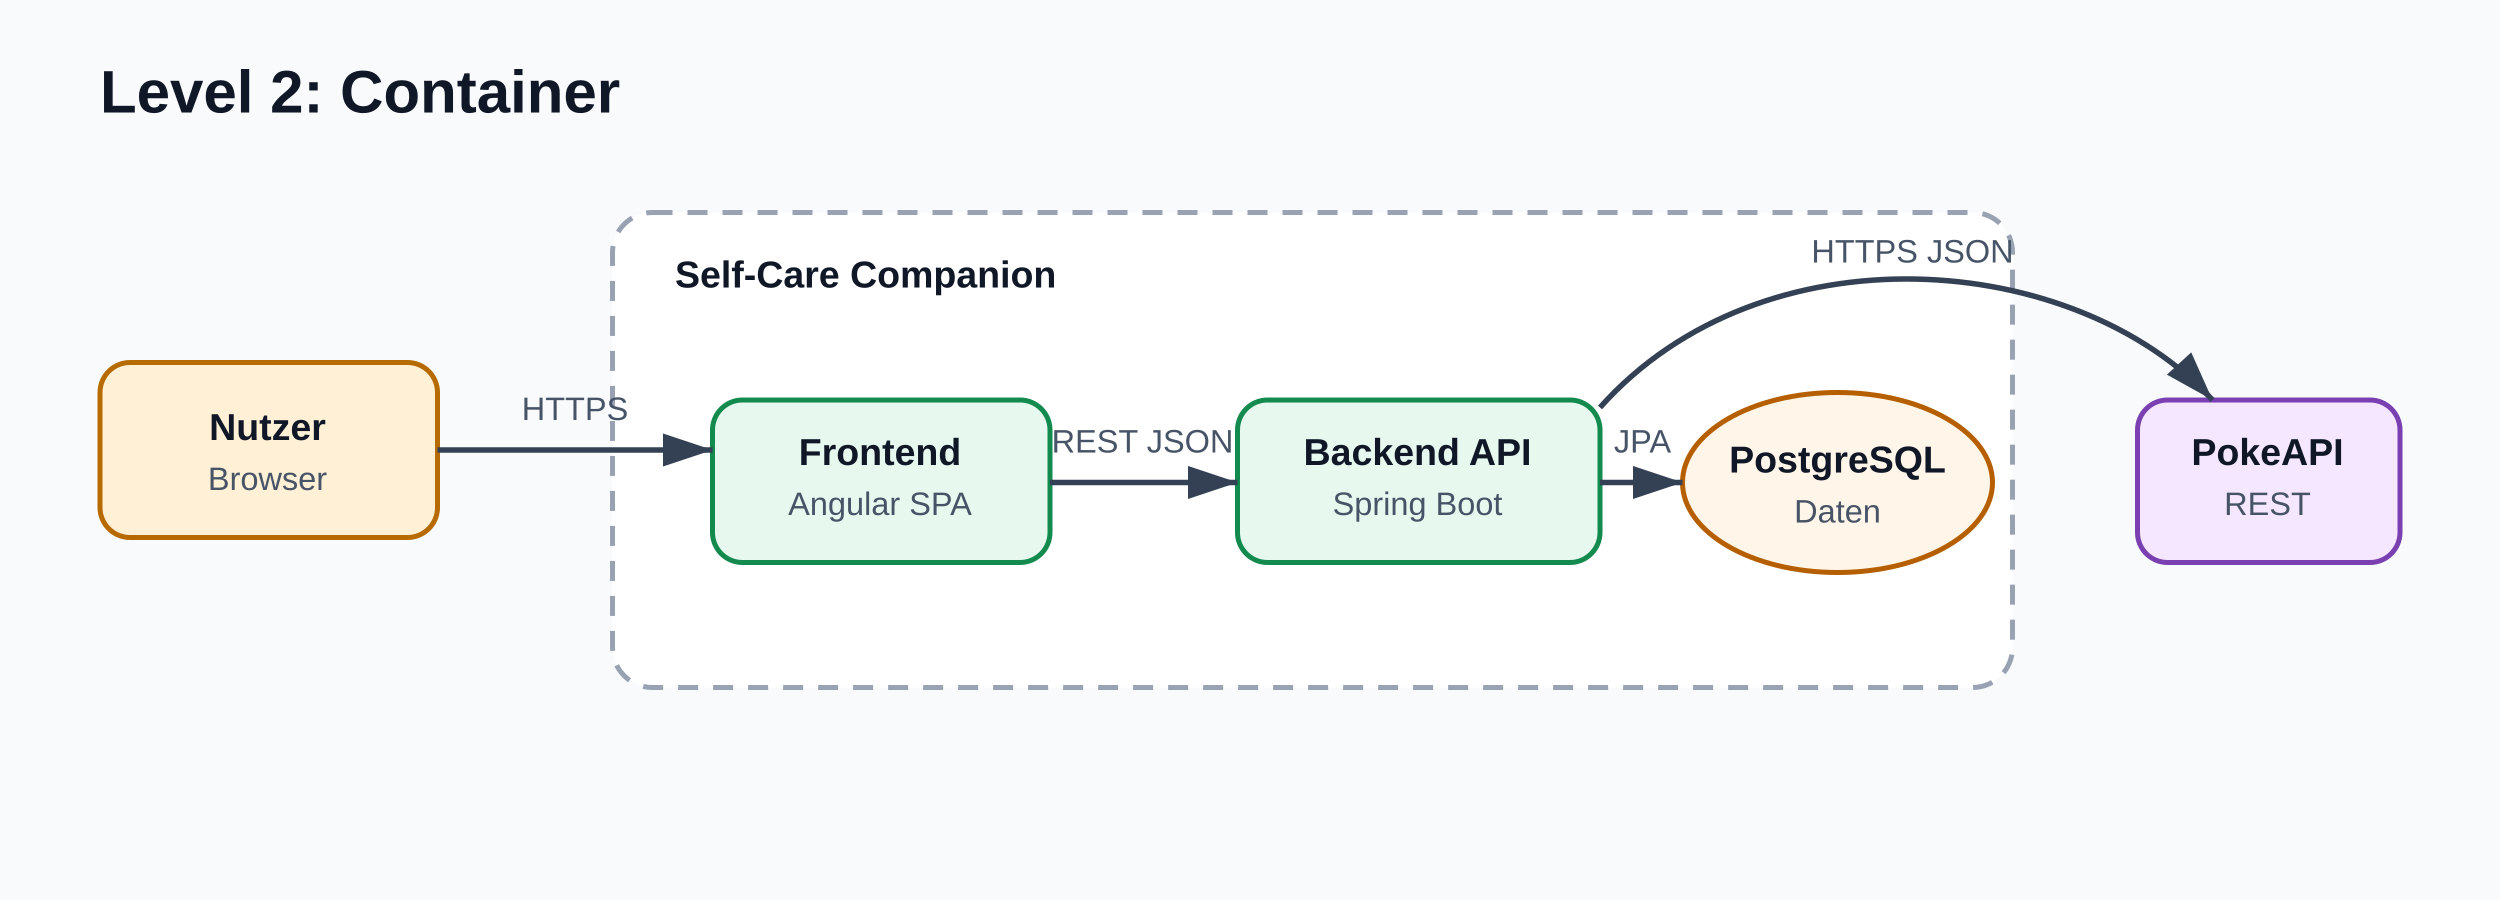
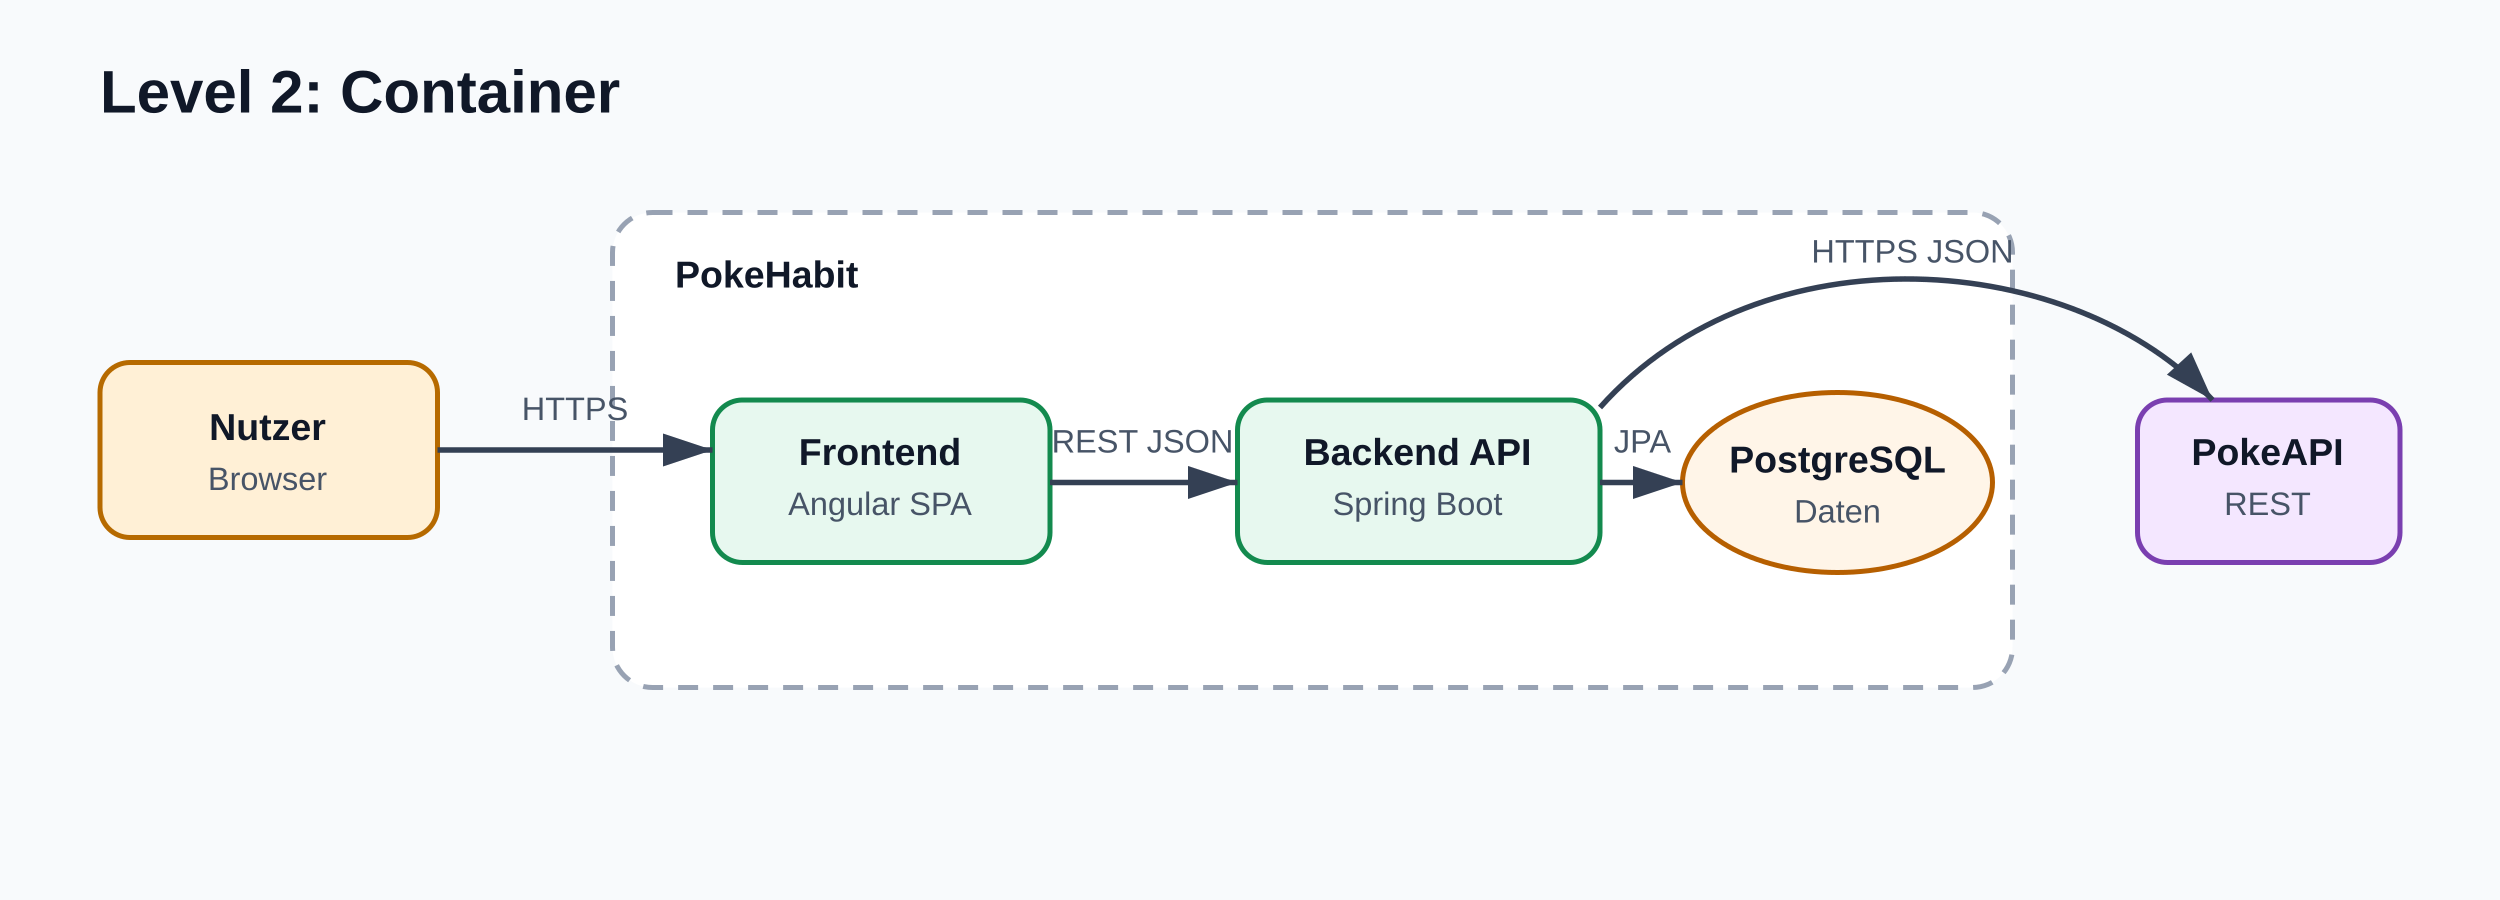
<svg xmlns="http://www.w3.org/2000/svg" width="1000" height="360" viewBox="0 0 1000 360" role="img" aria-labelledby="title desc">
  <defs>
    <marker id="arrow" markerWidth="10" markerHeight="10" refX="9" refY="3" orient="auto" markerUnits="strokeWidth">
      <path d="M0,0 L0,6 L9,3 z" fill="#344054" />
    </marker>
    <style>.bg{fill:#f8fafc}.group{fill:#fff;stroke:#98a2b3;stroke-width:2;stroke-dasharray:8 6;rx:16}.box{stroke-width:2;rx:12}.person{fill:#fff0d6;stroke:#b66a00}.container{fill:#e7f8ef;stroke:#138a4e}.external{fill:#f4e7ff;stroke:#7a3fb0}.db{fill:#fff5e8;stroke:#b65f00;stroke-width:2}.title{font:700 24px Arial,sans-serif;fill:#101828}.label{font:700 15px Arial,sans-serif;fill:#101828}.small{font:13px Arial,sans-serif;fill:#475467}.arrow{stroke:#344054;stroke-width:2.2;fill:none;marker-end:url(#arrow)}</style>
  </defs>
  <rect class="bg" width="1000" height="360" />
  <text x="40" y="45" class="title">Level 2: Container</text>
  <rect x="40" y="145" width="135" height="70" class="box person" />
  <text x="107" y="176" text-anchor="middle" class="label">Nutzer</text>
  <text x="107" y="196" text-anchor="middle" class="small">Browser</text>
  <rect x="245" y="85" width="560" height="190" class="group" />
-   <text x="270" y="115" class="label">Self-Care Companion</text>
+   <text x="270" y="115" class="label">PokeHabit</text>
  <rect x="285" y="160" width="135" height="65" class="box container" />
  <text x="352" y="186" text-anchor="middle" class="label">Frontend</text>
  <text x="352" y="206" text-anchor="middle" class="small">Angular SPA</text>
  <rect x="495" y="160" width="145" height="65" class="box container" />
  <text x="567" y="186" text-anchor="middle" class="label">Backend API</text>
  <text x="567" y="206" text-anchor="middle" class="small">Spring Boot</text>
  <ellipse cx="735" cy="193" rx="62" ry="36" class="db" />
  <text x="735" y="189" text-anchor="middle" class="label">PostgreSQL</text>
  <text x="735" y="209" text-anchor="middle" class="small">Daten</text>
  <rect x="855" y="160" width="105" height="65" class="box external" />
  <text x="907" y="186" text-anchor="middle" class="label">PokeAPI</text>
  <text x="907" y="206" text-anchor="middle" class="small">REST</text>
  <path d="M175 180 H285" class="arrow" />
  <text x="230" y="168" text-anchor="middle" class="small">HTTPS</text>
  <path d="M420 193 H495" class="arrow" />
  <text x="457" y="181" text-anchor="middle" class="small">REST JSON</text>
  <path d="M640 193 H673" class="arrow" />
  <text x="657" y="181" text-anchor="middle" class="small">JPA</text>
  <path d="M640 163 C705 90,830 100,885 160" class="arrow" />
  <text x="765" y="105" text-anchor="middle" class="small">HTTPS JSON</text>
</svg>
